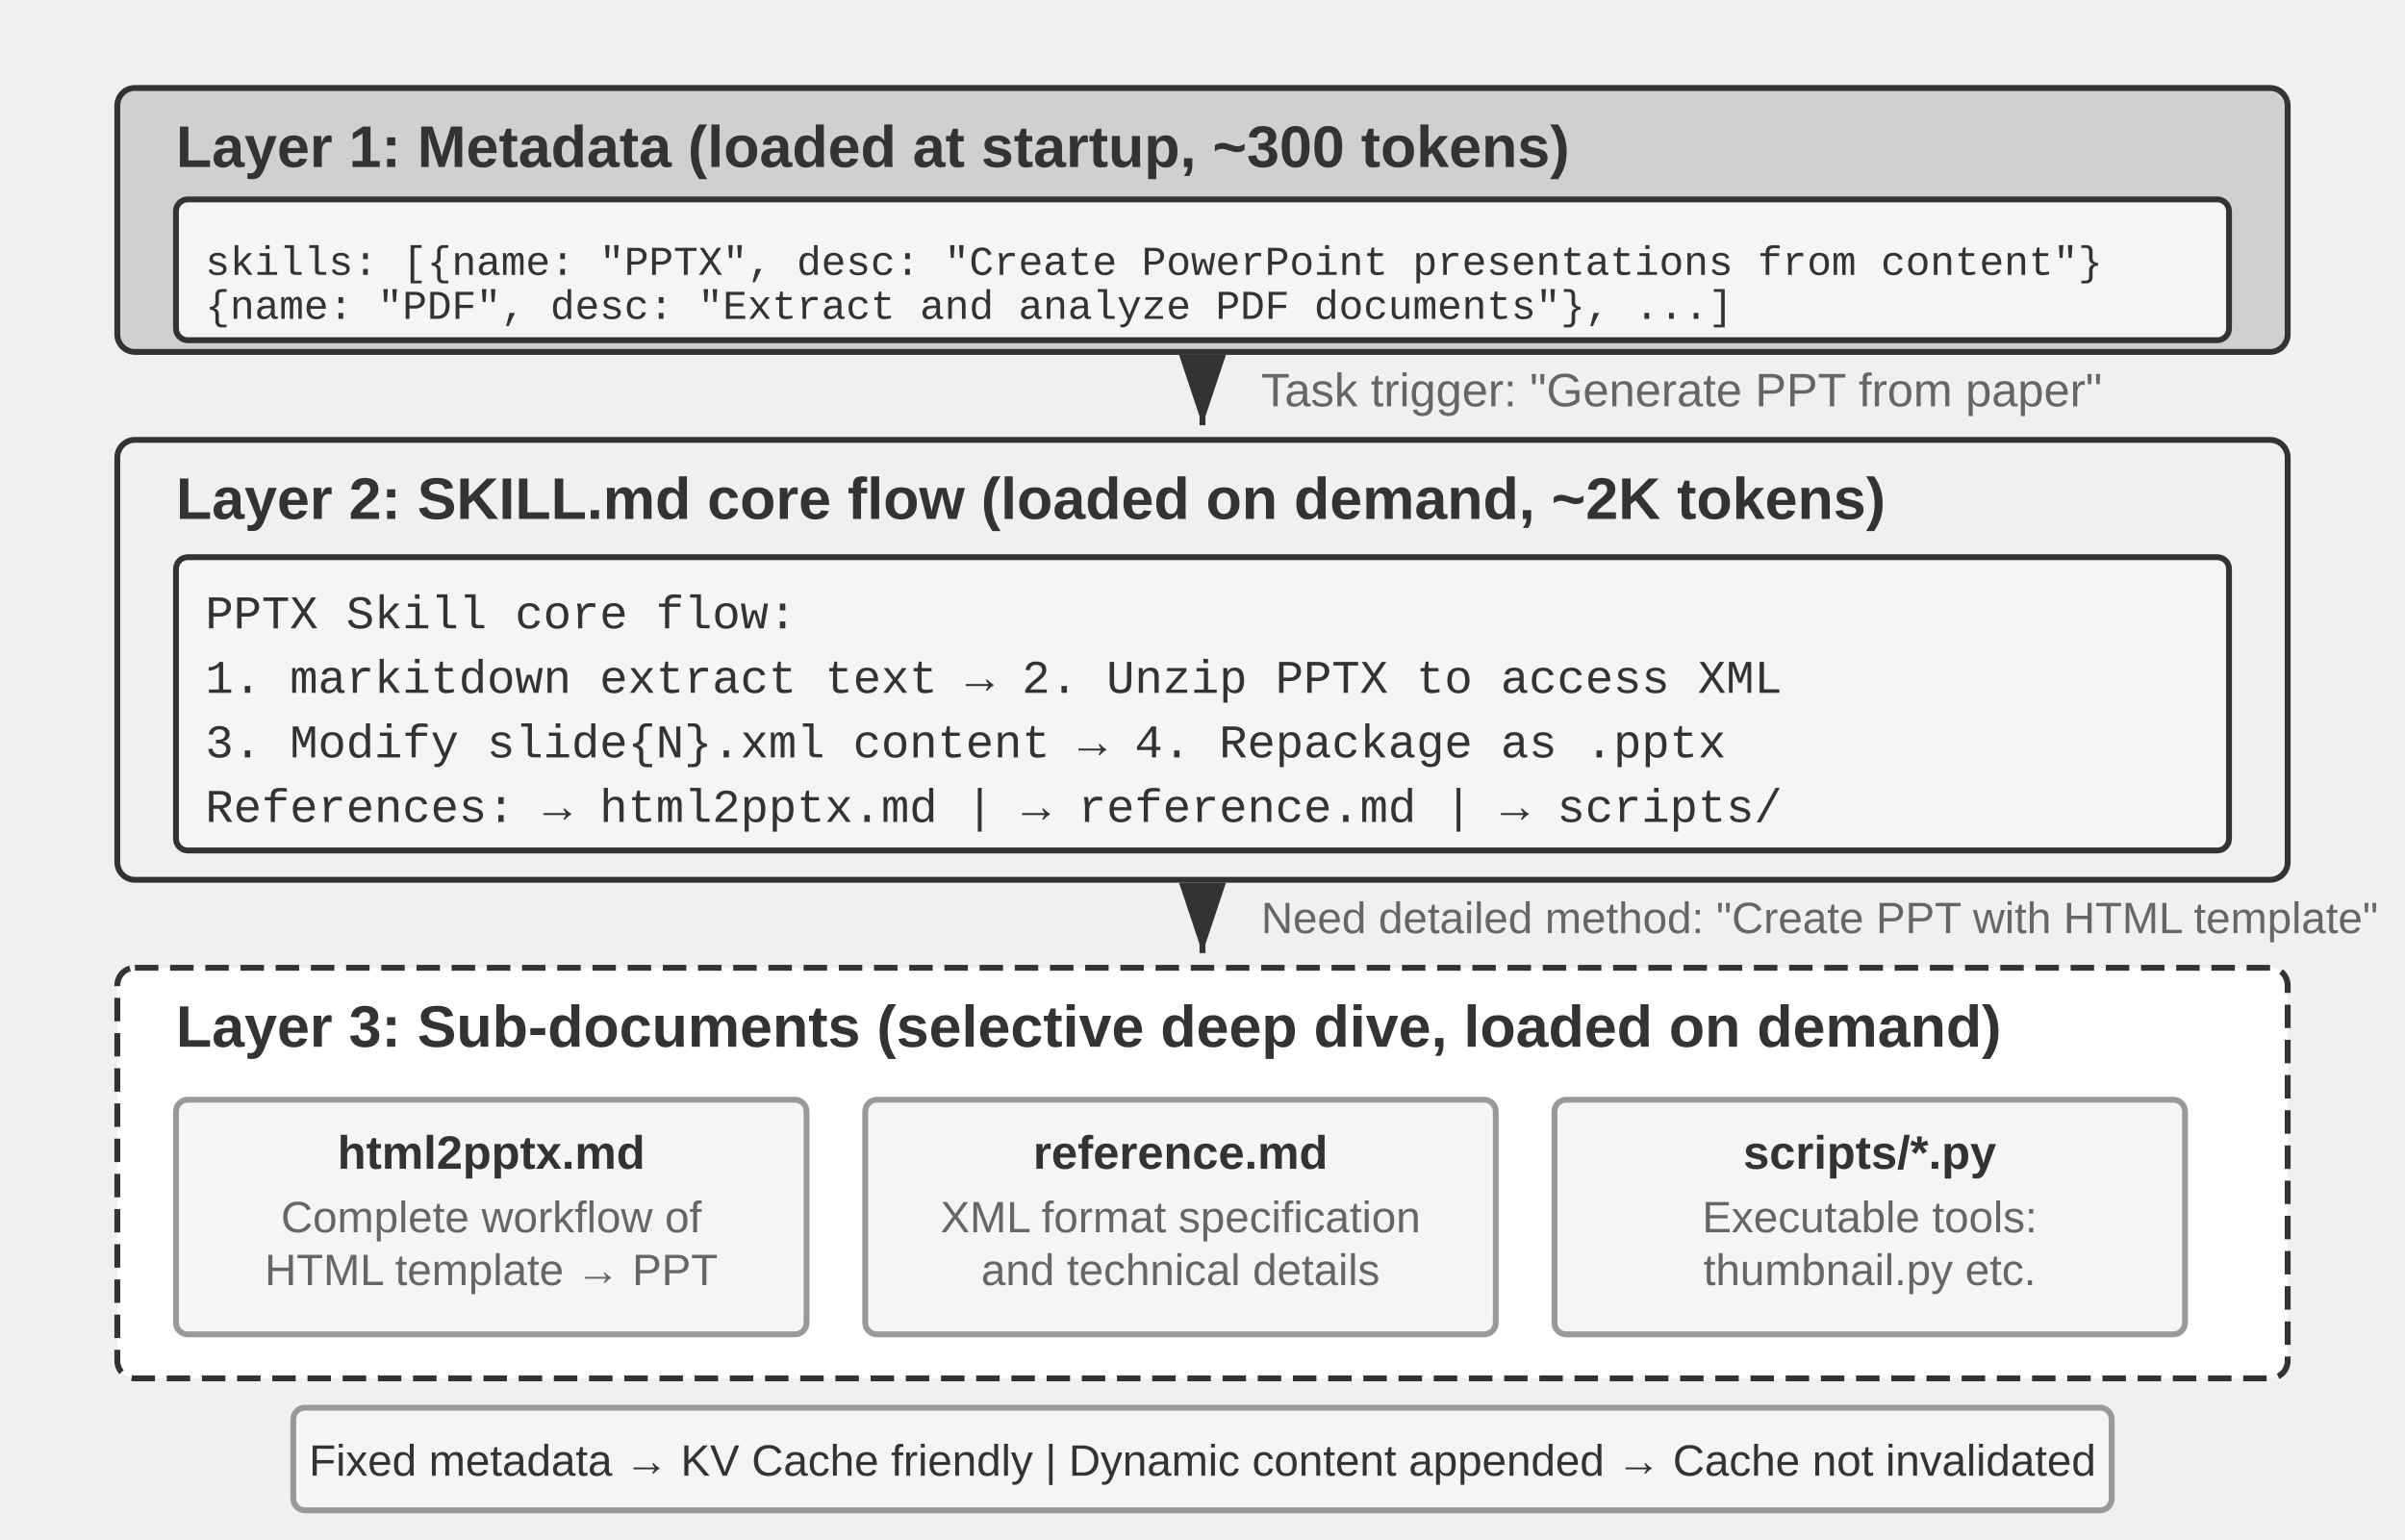
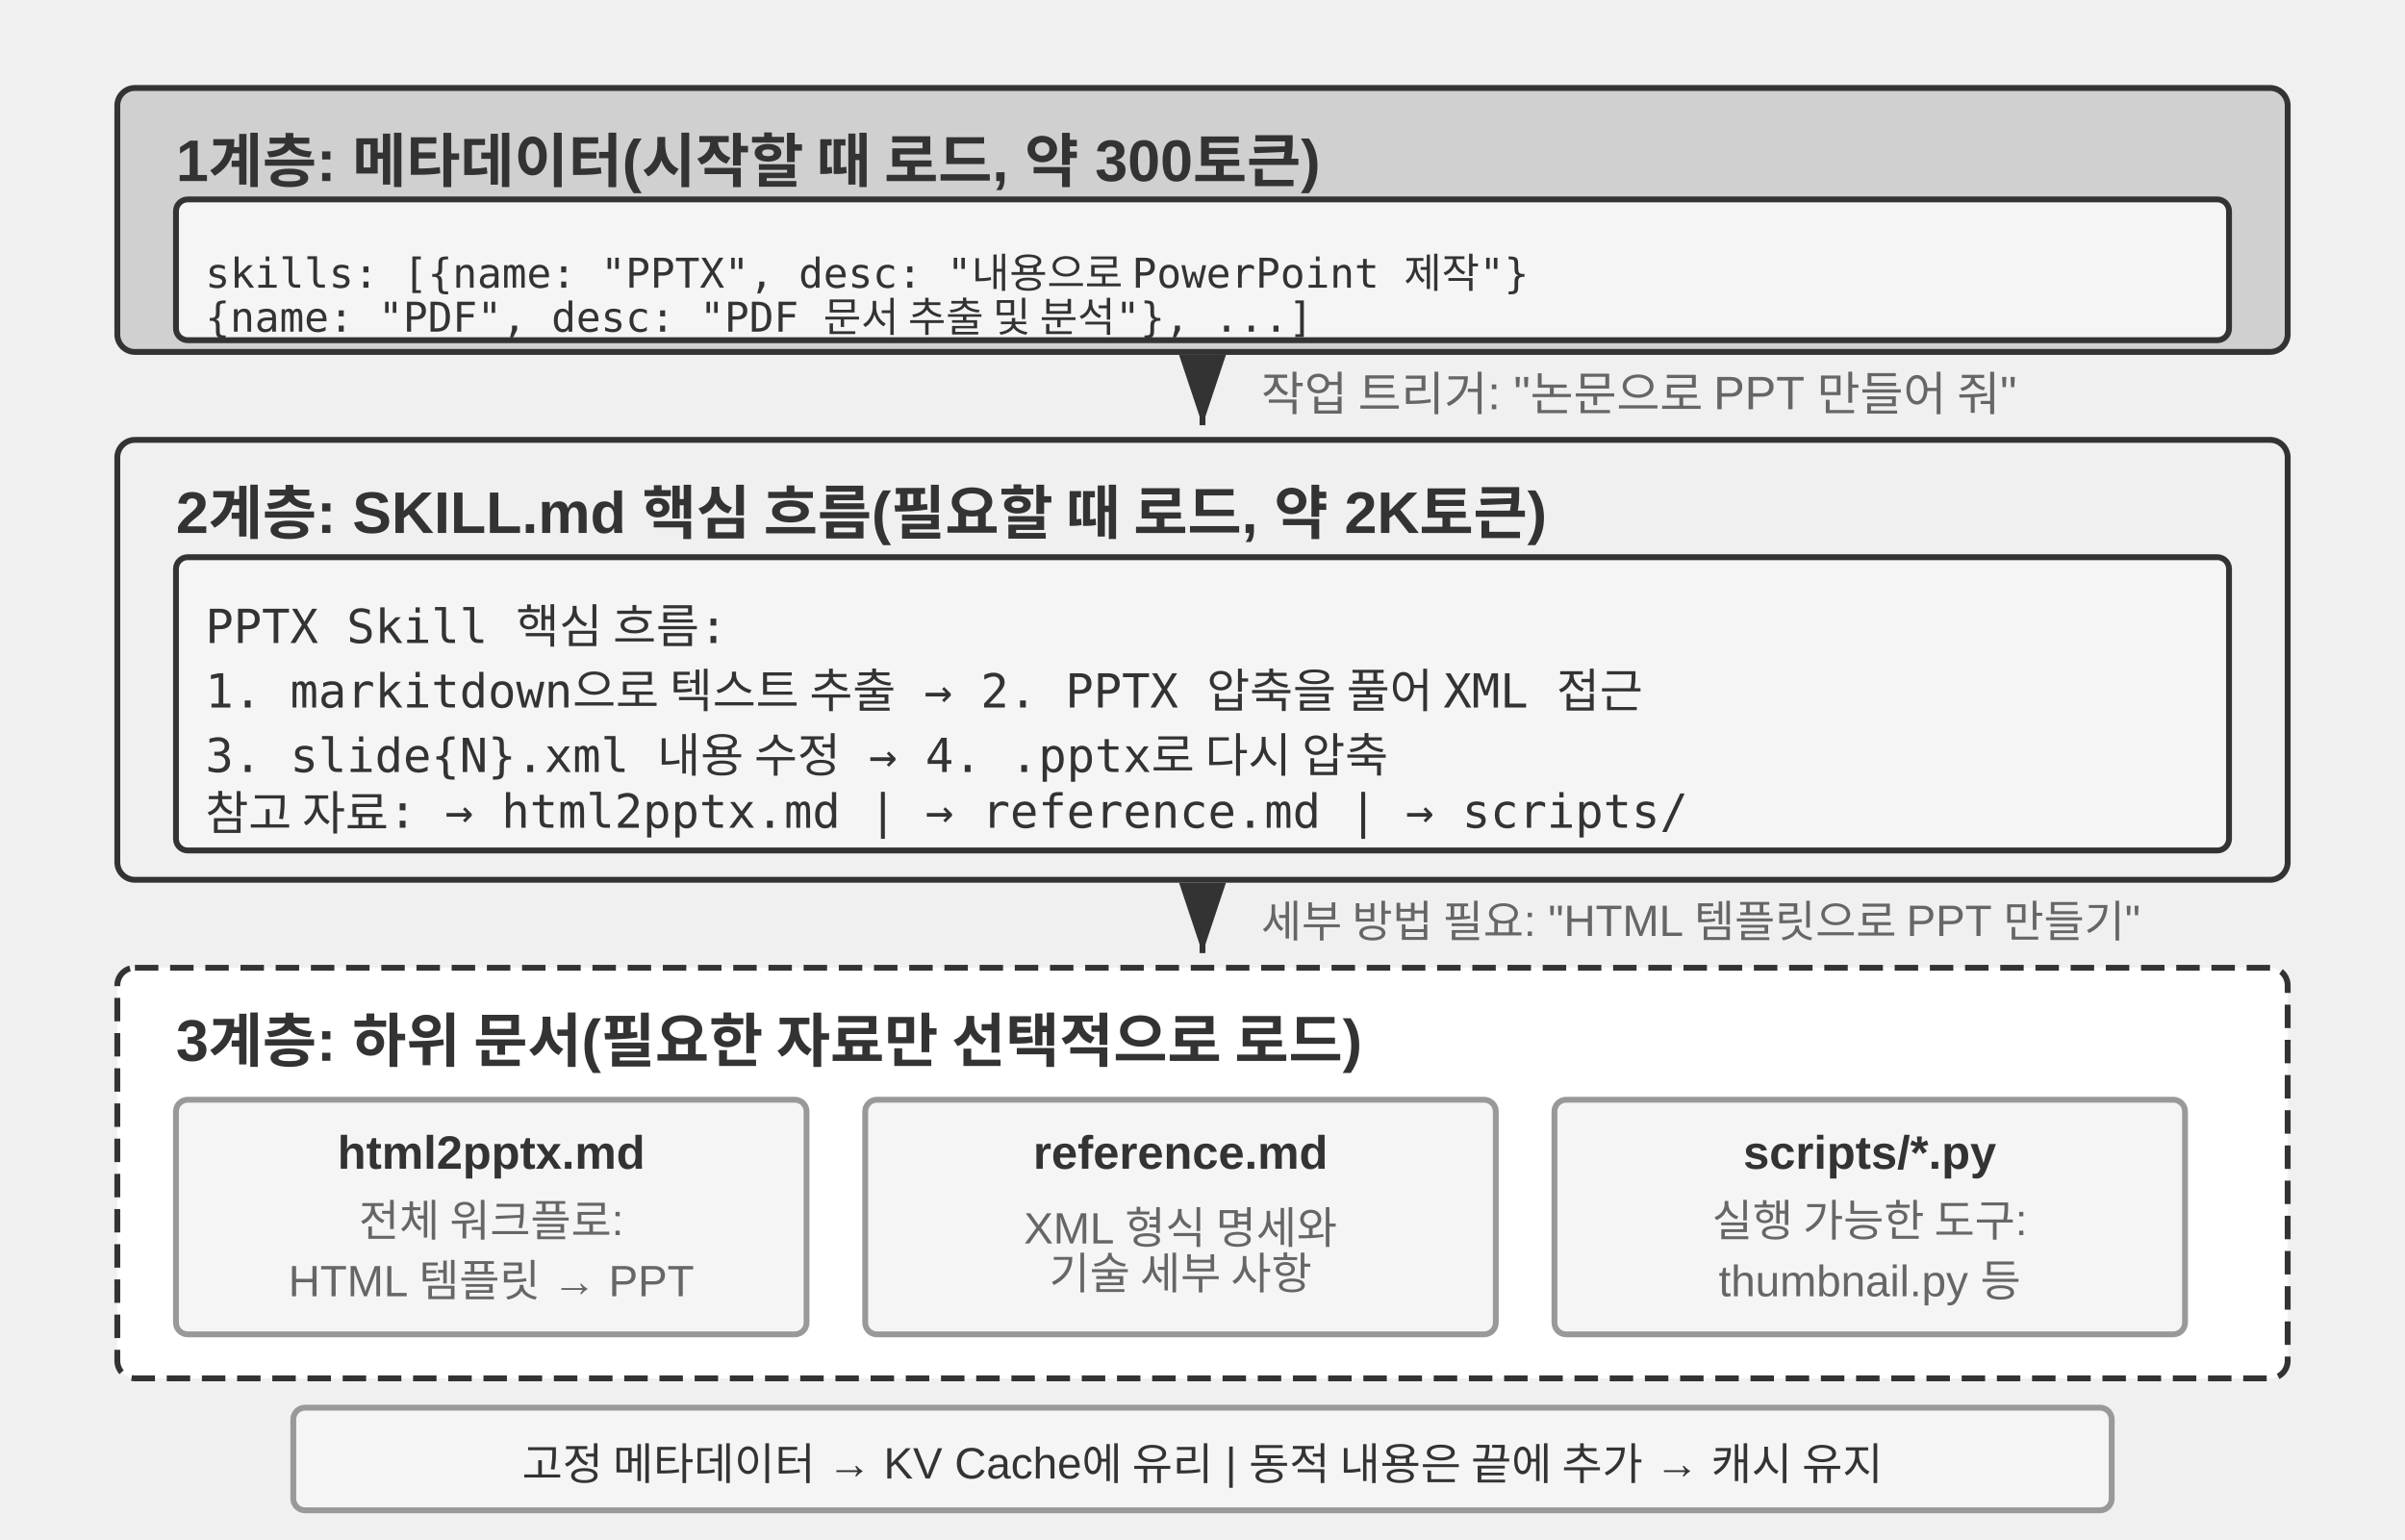
<svg xmlns="http://www.w3.org/2000/svg" viewBox="0 40 820 525" width="820" height="525" style="background:#ffffff">
  <defs>
    <marker id="ah" markerWidth="12" markerHeight="8" refX="12" refY="4" orient="auto">
      <polygon points="0 0, 12 4, 0 8" fill="#333333" />
    </marker>
    <marker id="ah-light" markerWidth="12" markerHeight="8" refX="12" refY="4" orient="auto">
      <polygon points="0 0, 12 4, 0 8" fill="#999999" />
    </marker>
  </defs>
  <rect x="40" y="70" width="740" height="90" rx="6" fill="#d0d0d0" stroke="#333333" stroke-width="2" />
-   <text x="60" y="90" font-family="Arial, 'Helvetica Neue', Helvetica, 'PingFang SC', 'Microsoft YaHei', sans-serif" font-size="20" fill="#333333" text-anchor="start" dominant-baseline="central" font-weight="bold">Layer 1: Metadata (loaded at startup, ~300 tokens)</text>
+   <text x="60" y="90" font-family="'Apple SD Gothic Neo', 'Malgun Gothic', Arial, sans-serif" font-size="20" fill="#333333" text-anchor="start" dominant-baseline="central" font-weight="bold">1계층: 메타데이터(시작할 때 로드, 약 300토큰)</text>
  <rect x="60" y="108" width="700" height="48" rx="4" fill="#f5f5f5" stroke="#333333" stroke-width="2" />
-   <text x="70" y="130" font-family="'Courier New', Courier, monospace" font-size="14" fill="#333333" text-anchor="start" dominant-baseline="central">skills: [{name: "PPTX", desc: "Create PowerPoint presentations from content"}</text>
-   <text x="70" y="145" font-family="'Courier New', Courier, monospace" font-size="14" fill="#333333" text-anchor="start" dominant-baseline="central">        {name: "PDF",  desc: "Extract and analyze PDF documents"}, ...]</text>
+   <text x="70" y="130" font-family="'Apple SD Gothic Neo', 'Malgun Gothic', monospace" font-size="14" fill="#333333" text-anchor="start" dominant-baseline="central">skills: [{name: "PPTX", desc: "내용으로 PowerPoint 제작"}</text>
+   <text x="70" y="145" font-family="'Apple SD Gothic Neo', 'Malgun Gothic', monospace" font-size="14" fill="#333333" text-anchor="start" dominant-baseline="central">        {name: "PDF",  desc: "PDF 문서 추출 및 분석"}, ...]</text>
  <line x1="410" y1="162" x2="410" y2="185" stroke="#333333" stroke-width="2" marker-end="url(#ah)" />
-   <text x="430" y="173" font-family="Arial, 'Helvetica Neue', Helvetica, 'PingFang SC', 'Microsoft YaHei', sans-serif" font-size="16" fill="#666666" text-anchor="start" dominant-baseline="central" font-weight="normal">Task trigger: "Generate PPT from paper"</text>
+   <text x="430" y="173" font-family="'Apple SD Gothic Neo', 'Malgun Gothic', Arial, sans-serif" font-size="16" fill="#666666" text-anchor="start" dominant-baseline="central" font-weight="normal">작업 트리거: "논문으로 PPT 만들어 줘"</text>
  <rect x="40" y="190" width="740" height="150" rx="6" fill="#f0f0f0" stroke="#333333" stroke-width="2" />
-   <text x="60" y="210" font-family="Arial, 'Helvetica Neue', Helvetica, 'PingFang SC', 'Microsoft YaHei', sans-serif" font-size="20" fill="#333333" text-anchor="start" dominant-baseline="central" font-weight="bold">Layer 2: SKILL.md core flow (loaded on demand, ~2K tokens)</text>
+   <text x="60" y="210" font-family="'Apple SD Gothic Neo', 'Malgun Gothic', Arial, sans-serif" font-size="20" fill="#333333" text-anchor="start" dominant-baseline="central" font-weight="bold">2계층: SKILL.md 핵심 흐름(필요할 때 로드, 약 2K토큰)</text>
  <rect x="60" y="230" width="700" height="100" rx="4" fill="#f5f5f5" stroke="#333333" stroke-width="2" />
-   <text x="70" y="250" font-family="'Courier New', Courier, monospace" font-size="16" fill="#333333" text-anchor="start" dominant-baseline="central">PPTX Skill core flow:</text>
-   <text x="70" y="272" font-family="'Courier New', Courier, monospace" font-size="16" fill="#333333" text-anchor="start" dominant-baseline="central">1. markitdown extract text → 2. Unzip PPTX to access XML</text>
-   <text x="70" y="294" font-family="'Courier New', Courier, monospace" font-size="16" fill="#333333" text-anchor="start" dominant-baseline="central">3. Modify slide{N}.xml content → 4. Repackage as .pptx</text>
-   <text x="70" y="316" font-family="'Courier New', Courier, monospace" font-size="16" fill="#333333" text-anchor="start" dominant-baseline="central">References: → html2pptx.md | → reference.md | → scripts/</text>
+   <text x="70" y="250" font-family="'Apple SD Gothic Neo', 'Malgun Gothic', monospace" font-size="16" fill="#333333" text-anchor="start" dominant-baseline="central">PPTX Skill 핵심 흐름:</text>
+   <text x="70" y="272" font-family="'Apple SD Gothic Neo', 'Malgun Gothic', monospace" font-size="16" fill="#333333" text-anchor="start" dominant-baseline="central">1. markitdown으로 텍스트 추출 → 2. PPTX 압축을 풀어 XML 접근</text>
+   <text x="70" y="294" font-family="'Apple SD Gothic Neo', 'Malgun Gothic', monospace" font-size="16" fill="#333333" text-anchor="start" dominant-baseline="central">3. slide{N}.xml 내용 수정 → 4. .pptx로 다시 압축</text>
+   <text x="70" y="316" font-family="'Apple SD Gothic Neo', 'Malgun Gothic', monospace" font-size="16" fill="#333333" text-anchor="start" dominant-baseline="central">참고 자료: → html2pptx.md | → reference.md | → scripts/</text>
  <line x1="410" y1="342" x2="410" y2="365" stroke="#333333" stroke-width="2" marker-end="url(#ah)" />
-   <text x="430" y="353" font-family="Arial, 'Helvetica Neue', Helvetica, 'PingFang SC', 'Microsoft YaHei', sans-serif" font-size="15" fill="#666666" text-anchor="start" dominant-baseline="central" font-weight="normal">Need detailed method: "Create PPT with HTML template"</text>
+   <text x="430" y="353" font-family="'Apple SD Gothic Neo', 'Malgun Gothic', Arial, sans-serif" font-size="15" fill="#666666" text-anchor="start" dominant-baseline="central" font-weight="normal">세부 방법 필요: "HTML 템플릿으로 PPT 만들기"</text>
  <rect x="40" y="370" width="740" height="140" rx="6" fill="#ffffff" stroke="#333333" stroke-width="2" stroke-dasharray="8,4" />
-   <text x="60" y="390" font-family="Arial, 'Helvetica Neue', Helvetica, 'PingFang SC', 'Microsoft YaHei', sans-serif" font-size="20" fill="#333333" text-anchor="start" dominant-baseline="central" font-weight="bold">Layer 3: Sub-documents (selective deep dive, loaded on demand)</text>
+   <text x="60" y="390" font-family="'Apple SD Gothic Neo', 'Malgun Gothic', Arial, sans-serif" font-size="20" fill="#333333" text-anchor="start" dominant-baseline="central" font-weight="bold">3계층: 하위 문서(필요한 자료만 선택적으로 로드)</text>
  <rect x="60" y="415" width="215" height="80" rx="4" fill="#f5f5f5" stroke="#999999" stroke-width="2" />
-   <text x="167.5" y="433" font-family="Arial, 'Helvetica Neue', Helvetica, 'PingFang SC', 'Microsoft YaHei', sans-serif" font-size="16" fill="#333333" text-anchor="middle" dominant-baseline="central" font-weight="bold">html2pptx.md</text>
-   <text x="167.5" y="455" font-family="Arial, 'Helvetica Neue', Helvetica, 'PingFang SC', 'Microsoft YaHei', sans-serif" font-size="15" fill="#666666" text-anchor="middle" dominant-baseline="central" font-weight="normal">Complete workflow of</text>
-   <text x="167.5" y="473" font-family="Arial, 'Helvetica Neue', Helvetica, 'PingFang SC', 'Microsoft YaHei', sans-serif" font-size="15" fill="#666666" text-anchor="middle" dominant-baseline="central" font-weight="normal">HTML template → PPT</text>
+   <text x="167.5" y="433" font-family="'Apple SD Gothic Neo', 'Malgun Gothic', Arial, sans-serif" font-size="16" fill="#333333" text-anchor="middle" dominant-baseline="central" font-weight="bold">html2pptx.md</text>
+   <text x="167.5" y="455" font-family="'Apple SD Gothic Neo', 'Malgun Gothic', Arial, sans-serif" font-size="15" fill="#666666" text-anchor="middle" dominant-baseline="central" font-weight="normal">전체 워크플로:</text>
+   <text x="167.5" y="473" font-family="'Apple SD Gothic Neo', 'Malgun Gothic', Arial, sans-serif" font-size="15" fill="#666666" text-anchor="middle" dominant-baseline="central" font-weight="normal">HTML 템플릿 → PPT</text>
  <rect x="295" y="415" width="215" height="80" rx="4" fill="#f5f5f5" stroke="#999999" stroke-width="2" />
-   <text x="402.5" y="433" font-family="Arial, 'Helvetica Neue', Helvetica, 'PingFang SC', 'Microsoft YaHei', sans-serif" font-size="16" fill="#333333" text-anchor="middle" dominant-baseline="central" font-weight="bold">reference.md</text>
-   <text x="402.5" y="455" font-family="Arial, 'Helvetica Neue', Helvetica, 'PingFang SC', 'Microsoft YaHei', sans-serif" font-size="15" fill="#666666" text-anchor="middle" dominant-baseline="central" font-weight="normal">XML format specification</text>
-   <text x="402.5" y="473" font-family="Arial, 'Helvetica Neue', Helvetica, 'PingFang SC', 'Microsoft YaHei', sans-serif" font-size="15" fill="#666666" text-anchor="middle" dominant-baseline="central" font-weight="normal">and technical details</text>
+   <text x="402.5" y="433" font-family="'Apple SD Gothic Neo', 'Malgun Gothic', Arial, sans-serif" font-size="16" fill="#333333" text-anchor="middle" dominant-baseline="central" font-weight="bold">reference.md</text>
+   <text x="402.5" y="455" font-family="'Apple SD Gothic Neo', 'Malgun Gothic', Arial, sans-serif" font-size="15" fill="#666666" text-anchor="middle" dominant-baseline="central" font-weight="normal">XML 형식 명세와</text>
+   <text x="402.5" y="473" font-family="'Apple SD Gothic Neo', 'Malgun Gothic', Arial, sans-serif" font-size="15" fill="#666666" text-anchor="middle" dominant-baseline="central" font-weight="normal">기술 세부 사항</text>
  <rect x="530" y="415" width="215" height="80" rx="4" fill="#f5f5f5" stroke="#999999" stroke-width="2" />
-   <text x="637.5" y="433" font-family="Arial, 'Helvetica Neue', Helvetica, 'PingFang SC', 'Microsoft YaHei', sans-serif" font-size="16" fill="#333333" text-anchor="middle" dominant-baseline="central" font-weight="bold">scripts/*.py</text>
-   <text x="637.5" y="455" font-family="Arial, 'Helvetica Neue', Helvetica, 'PingFang SC', 'Microsoft YaHei', sans-serif" font-size="15" fill="#666666" text-anchor="middle" dominant-baseline="central" font-weight="normal">Executable tools:</text>
-   <text x="637.5" y="473" font-family="Arial, 'Helvetica Neue', Helvetica, 'PingFang SC', 'Microsoft YaHei', sans-serif" font-size="15" fill="#666666" text-anchor="middle" dominant-baseline="central" font-weight="normal">thumbnail.py etc.</text>
+   <text x="637.5" y="433" font-family="'Apple SD Gothic Neo', 'Malgun Gothic', Arial, sans-serif" font-size="16" fill="#333333" text-anchor="middle" dominant-baseline="central" font-weight="bold">scripts/*.py</text>
+   <text x="637.5" y="455" font-family="'Apple SD Gothic Neo', 'Malgun Gothic', Arial, sans-serif" font-size="15" fill="#666666" text-anchor="middle" dominant-baseline="central" font-weight="normal">실행 가능한 도구:</text>
+   <text x="637.5" y="473" font-family="'Apple SD Gothic Neo', 'Malgun Gothic', Arial, sans-serif" font-size="15" fill="#666666" text-anchor="middle" dominant-baseline="central" font-weight="normal">thumbnail.py 등</text>
  <rect x="100" y="520" width="620" height="35" rx="4" fill="#f5f5f5" stroke="#999999" stroke-width="2" />
-   <text x="410" y="538" font-family="Arial, 'Helvetica Neue', Helvetica, 'PingFang SC', 'Microsoft YaHei', sans-serif" font-size="15" fill="#333333" text-anchor="middle" dominant-baseline="central" font-weight="normal">Fixed metadata → KV Cache friendly | Dynamic content appended → Cache not invalidated</text>
+   <text x="410" y="538" font-family="'Apple SD Gothic Neo', 'Malgun Gothic', Arial, sans-serif" font-size="15" fill="#333333" text-anchor="middle" dominant-baseline="central" font-weight="normal">고정 메타데이터 → KV Cache에 유리 | 동적 내용은 끝에 추가 → 캐시 유지</text>
</svg>
